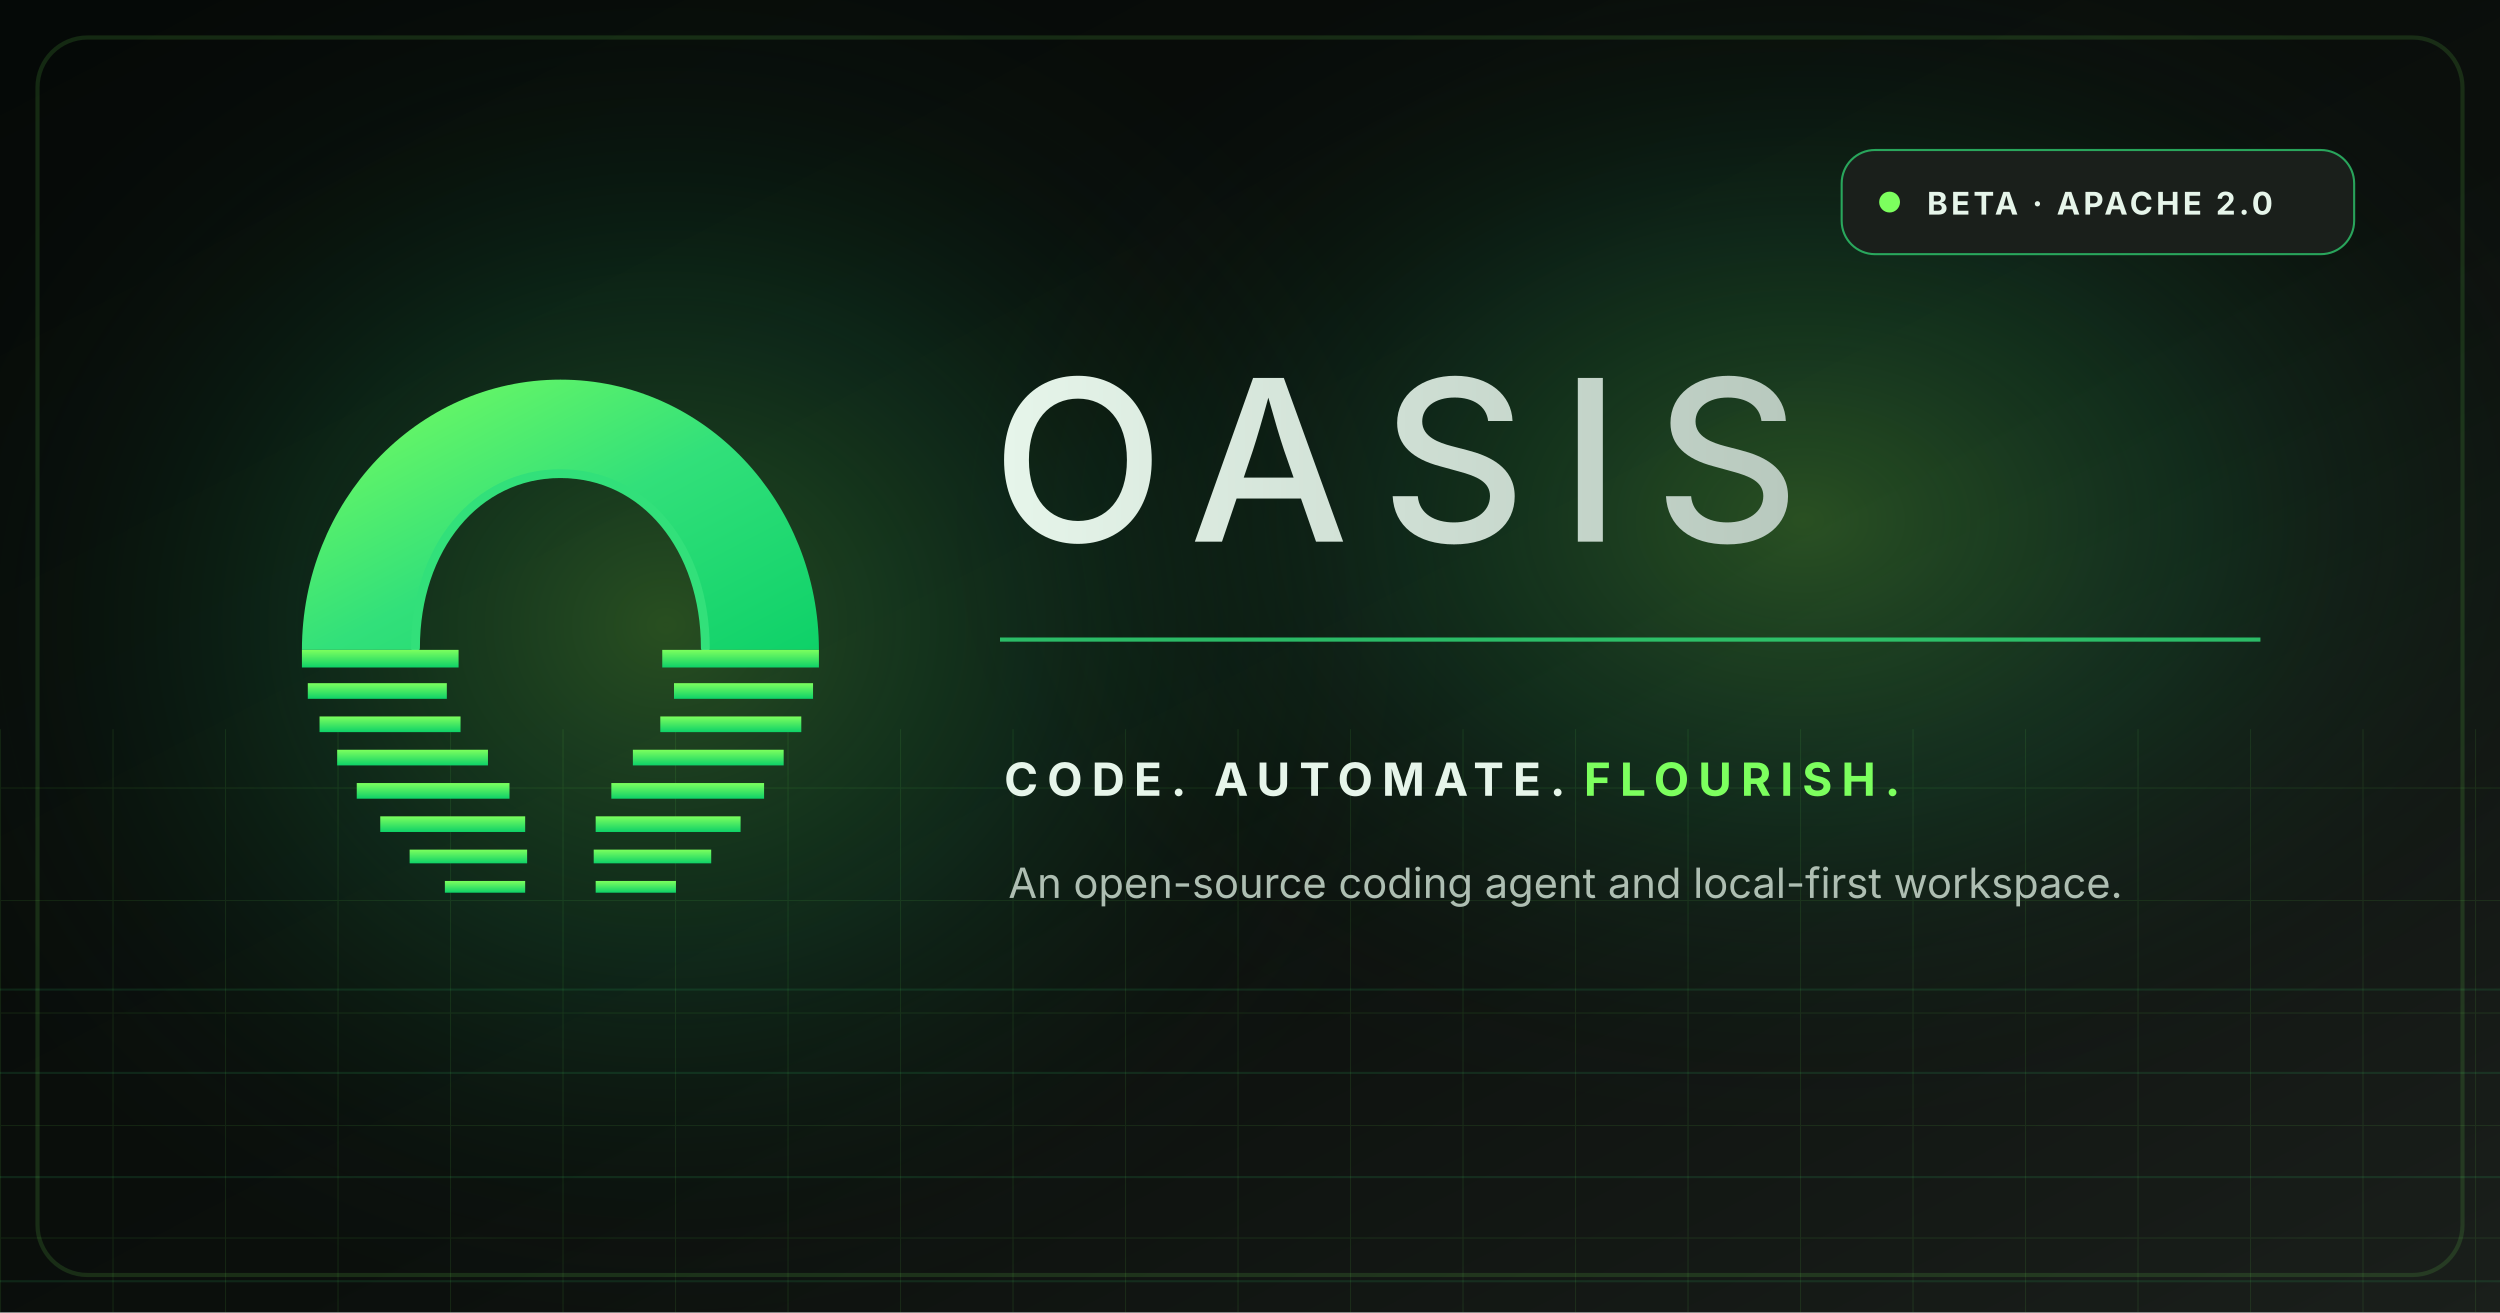
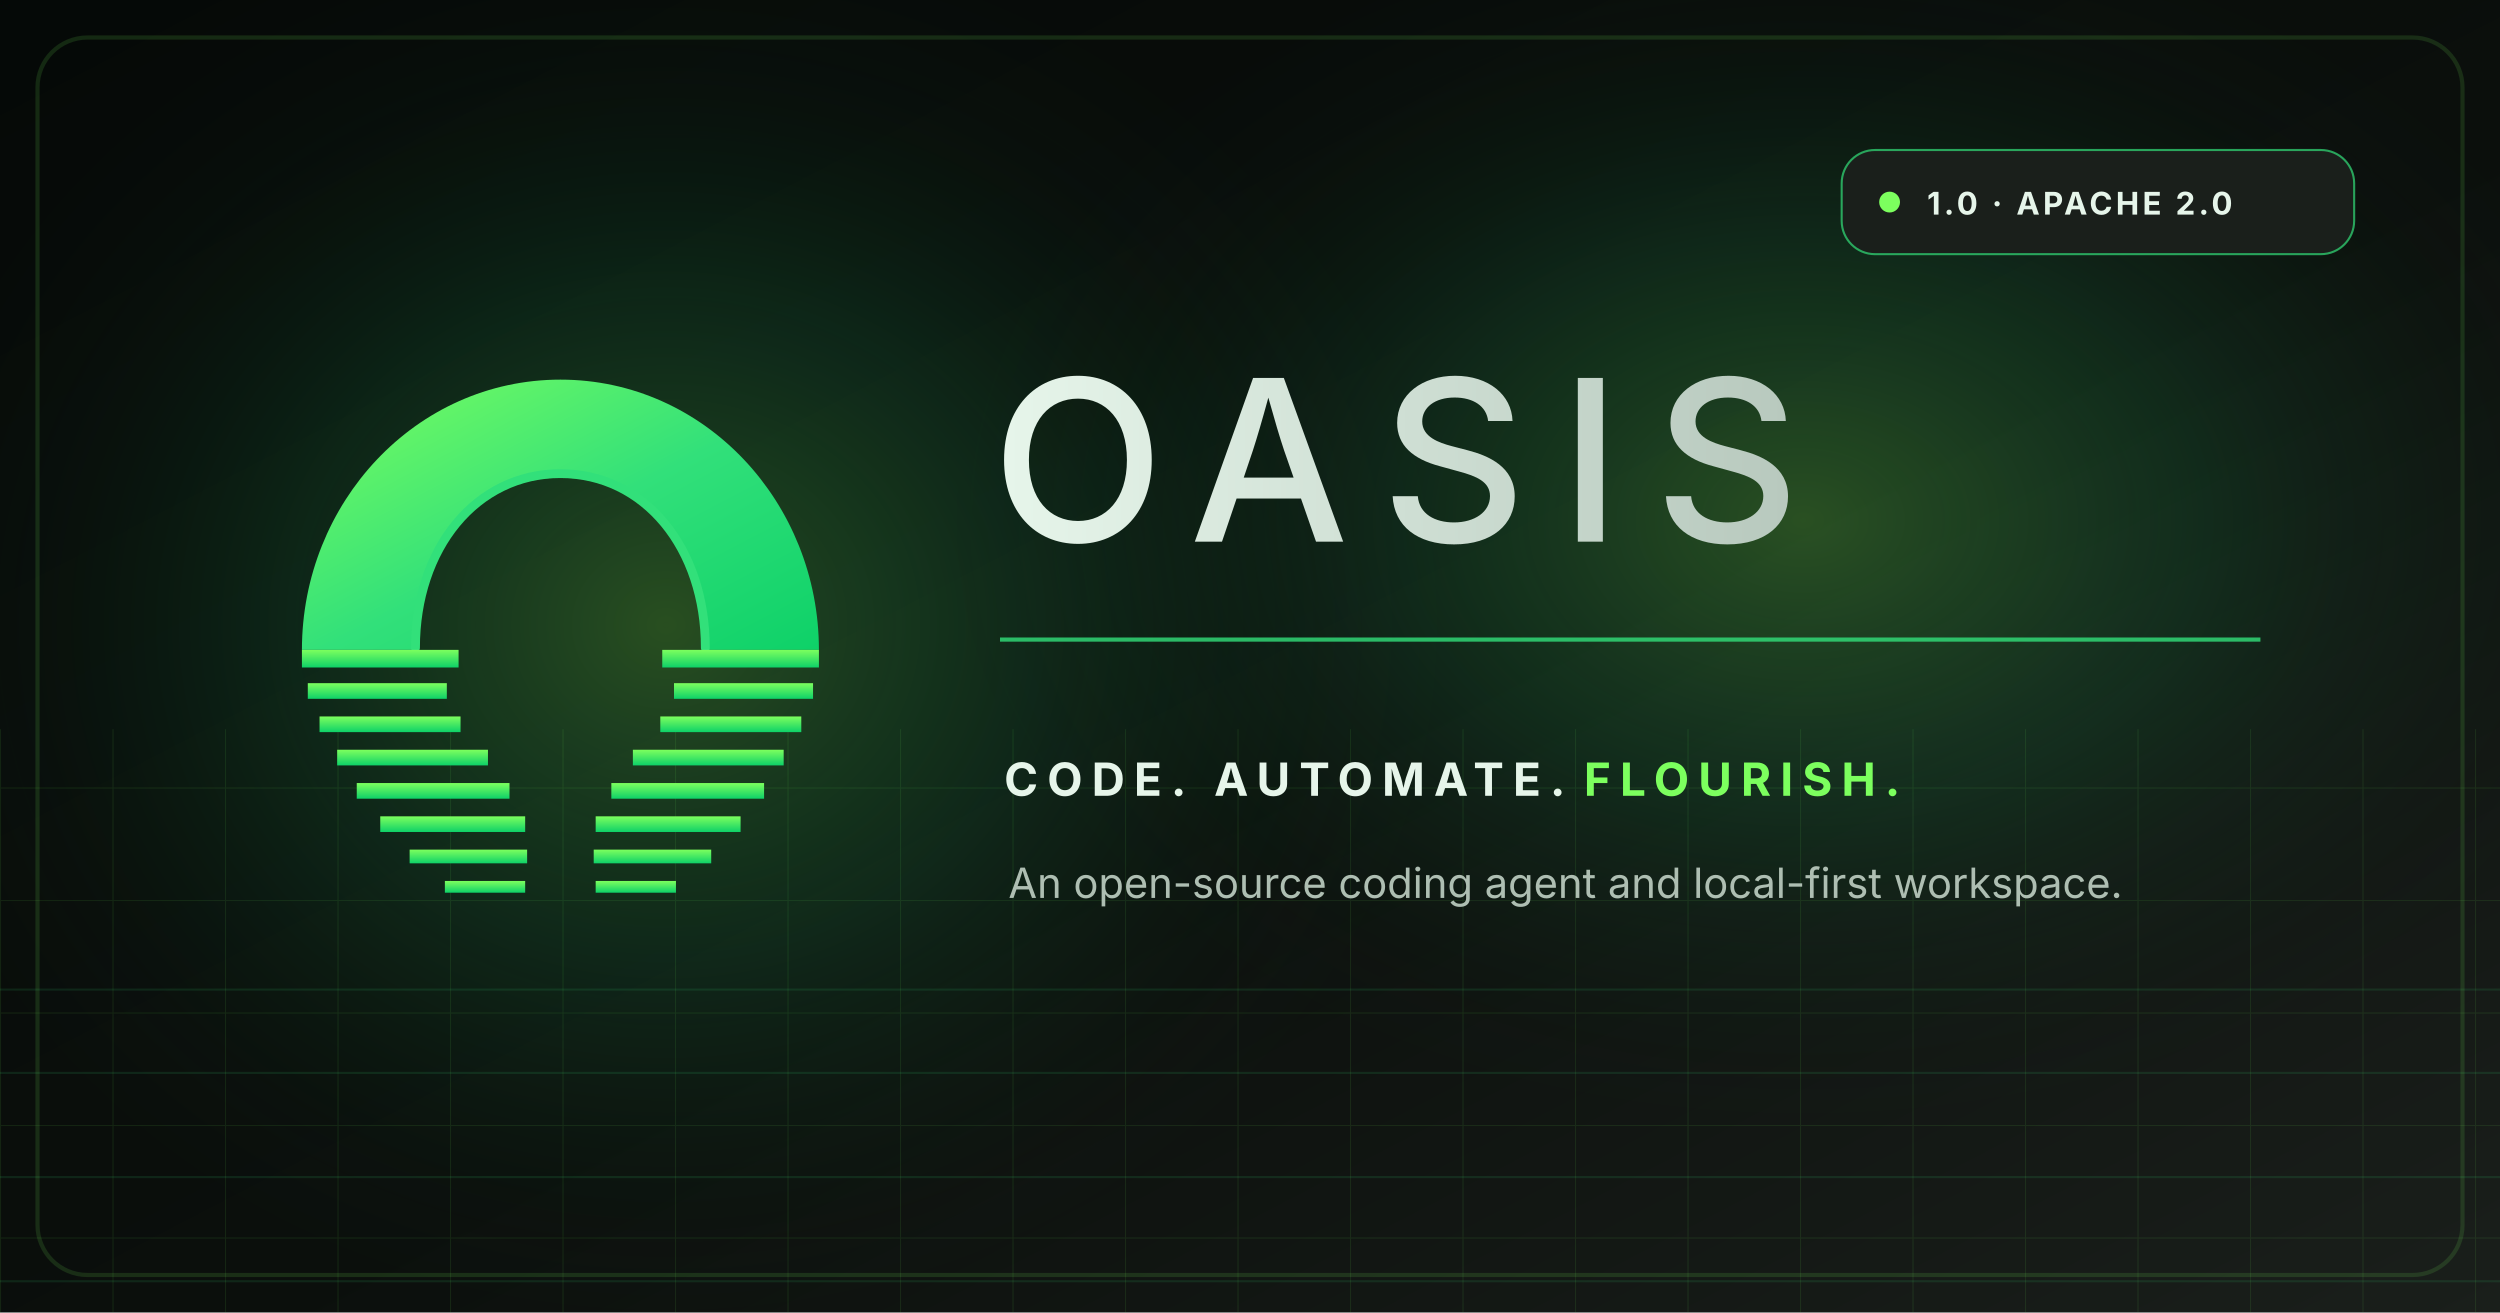
<svg xmlns="http://www.w3.org/2000/svg" width="1200" height="630" viewBox="0 0 1200 630" role="img" aria-labelledby="title desc">
  <defs>
    <linearGradient id="bg" x1="0" y1="0" x2="1" y2="1">
      <stop offset="0" stop-color="#050907" />
      <stop offset=".55" stop-color="#0B0F0C" />
      <stop offset="1" stop-color="#1A1F1B" />
    </linearGradient>
    <radialGradient id="glow">
      <stop offset="0" stop-color="#7CFF5E" stop-opacity=".27" />
      <stop offset=".46" stop-color="#32E07A" stop-opacity=".12" />
      <stop offset="1" stop-color="#0B0F0C" stop-opacity="0" />
    </radialGradient>
    <linearGradient id="portal" x1="0" y1="0" x2="1" y2="1">
      <stop offset="0" stop-color="#7CFF5E" />
      <stop offset=".52" stop-color="#32E07A" />
      <stop offset="1" stop-color="#0ED168" />
    </linearGradient>
    <linearGradient id="strata" x1="0" y1="0" x2="0" y2="1">
      <stop offset="0" stop-color="#7CFF5E" />
      <stop offset="1" stop-color="#0ED168" />
    </linearGradient>
    <linearGradient id="white" x1="0" y1="0" x2="1" y2="0">
      <stop offset="0" stop-color="#E6F5EA" />
      <stop offset="1" stop-color="#B8C9BE" />
    </linearGradient>
    <pattern id="grid" width="54" height="54" patternUnits="userSpaceOnUse">
      <path d="M54 0H0V54" fill="none" stroke="#7CFF5E" stroke-opacity=".09" stroke-width="1" />
    </pattern>
  </defs>
  <rect width="1200" height="630" fill="url(#bg)" />
  <rect y="350" width="1200" height="280" fill="url(#grid)" />
  <ellipse cx="320" cy="300" rx="390" ry="350" fill="url(#glow)" />
  <ellipse cx="865" cy="250" rx="420" ry="300" fill="url(#glow)" />
  <path d="M0 475H1200M0 515H1200M0 565H1200M0 615H1200" stroke="#32E07A" stroke-opacity=".12" />
  <g transform="translate(128 170) scale(.94)">
    <path d="M18 151 C18 76 76 13 150 13 C224 13 282 76 282 151 L224 151 C224 101 194 63 150 63 C106 63 76 101 76 151 Z" fill="url(#portal)" />
    <path d="M76 150 C76 99 107 61 150 61 C193 61 224 99 224 150" fill="none" stroke="#32E07A" stroke-width="4.5" stroke-linecap="round" />
    <g fill="url(#strata)">
      <path d="M18 151 H98 V160 H18 Z M202 151 H282 V160 H202 Z" />
      <path d="M21 168 H92 V176 H21 Z M208 168 H279 V176 H208 Z" />
      <path d="M27 185 H99 V193 H27 Z M201 185 H273 V193 H201 Z" />
      <path d="M36 202 H113 V210 H36 Z M187 202 H264 V210 H187 Z" />
      <path d="M46 219 H124 V227 H46 Z M176 219 H254 V227 H176 Z" />
      <path d="M58 236 H132 V244 H58 Z M168 236 H242 V244 H168 Z" />
      <path d="M73 253 H133 V260 H73 Z M167 253 H227 V260 H167 Z" />
      <path d="M91 269 H132 V275 H91 Z M168 269 H209 V275 H168 Z" />
    </g>
  </g>
  <text x="476" y="260" font-family="Space Grotesk,Inter,DejaVu Sans,Arial,sans-serif" font-size="108" font-weight="500" letter-spacing="16" fill="url(#white)">OASIS</text>
  <path d="M480 307H1085" stroke="#32E07A" stroke-width="2" opacity=".8" />
  <text x="482" y="382" font-family="Inter,DejaVu Sans,Arial,sans-serif" font-size="22" font-weight="700" letter-spacing="4.4" fill="#E6F5EA">CODE. AUTOMATE. <tspan fill="#7CFF5E">FLOURISH.</tspan>
  </text>
  <text x="484" y="431" font-family="Inter,DejaVu Sans,Arial,sans-serif" font-size="20" fill="#AEBEB2">An open-source coding agent and local-first workspace.</text>
  <rect x="18" y="18" width="1164" height="594" rx="24" fill="none" stroke="#7CFF5E" stroke-opacity=".13" stroke-width="2" />
  <g transform="translate(884 72)">
    <rect width="246" height="50" rx="16" fill="#1A1F1B" stroke="#32E07A" stroke-opacity=".7" />
    <circle cx="23" cy="25" r="5" fill="#7CFF5E" />
-     <text x="41" y="31" font-family="Inter,DejaVu Sans,Arial,sans-serif" font-size="15" font-weight="700" letter-spacing="1.6" fill="#E6F5EA">BETA · APACHE 2.0</text>
+     <text x="41" y="31" font-family="Inter,DejaVu Sans,Arial,sans-serif" font-size="15" font-weight="700" letter-spacing="1.6" fill="#E6F5EA">1.0 · APACHE 2.0</text>
  </g>
</svg>
